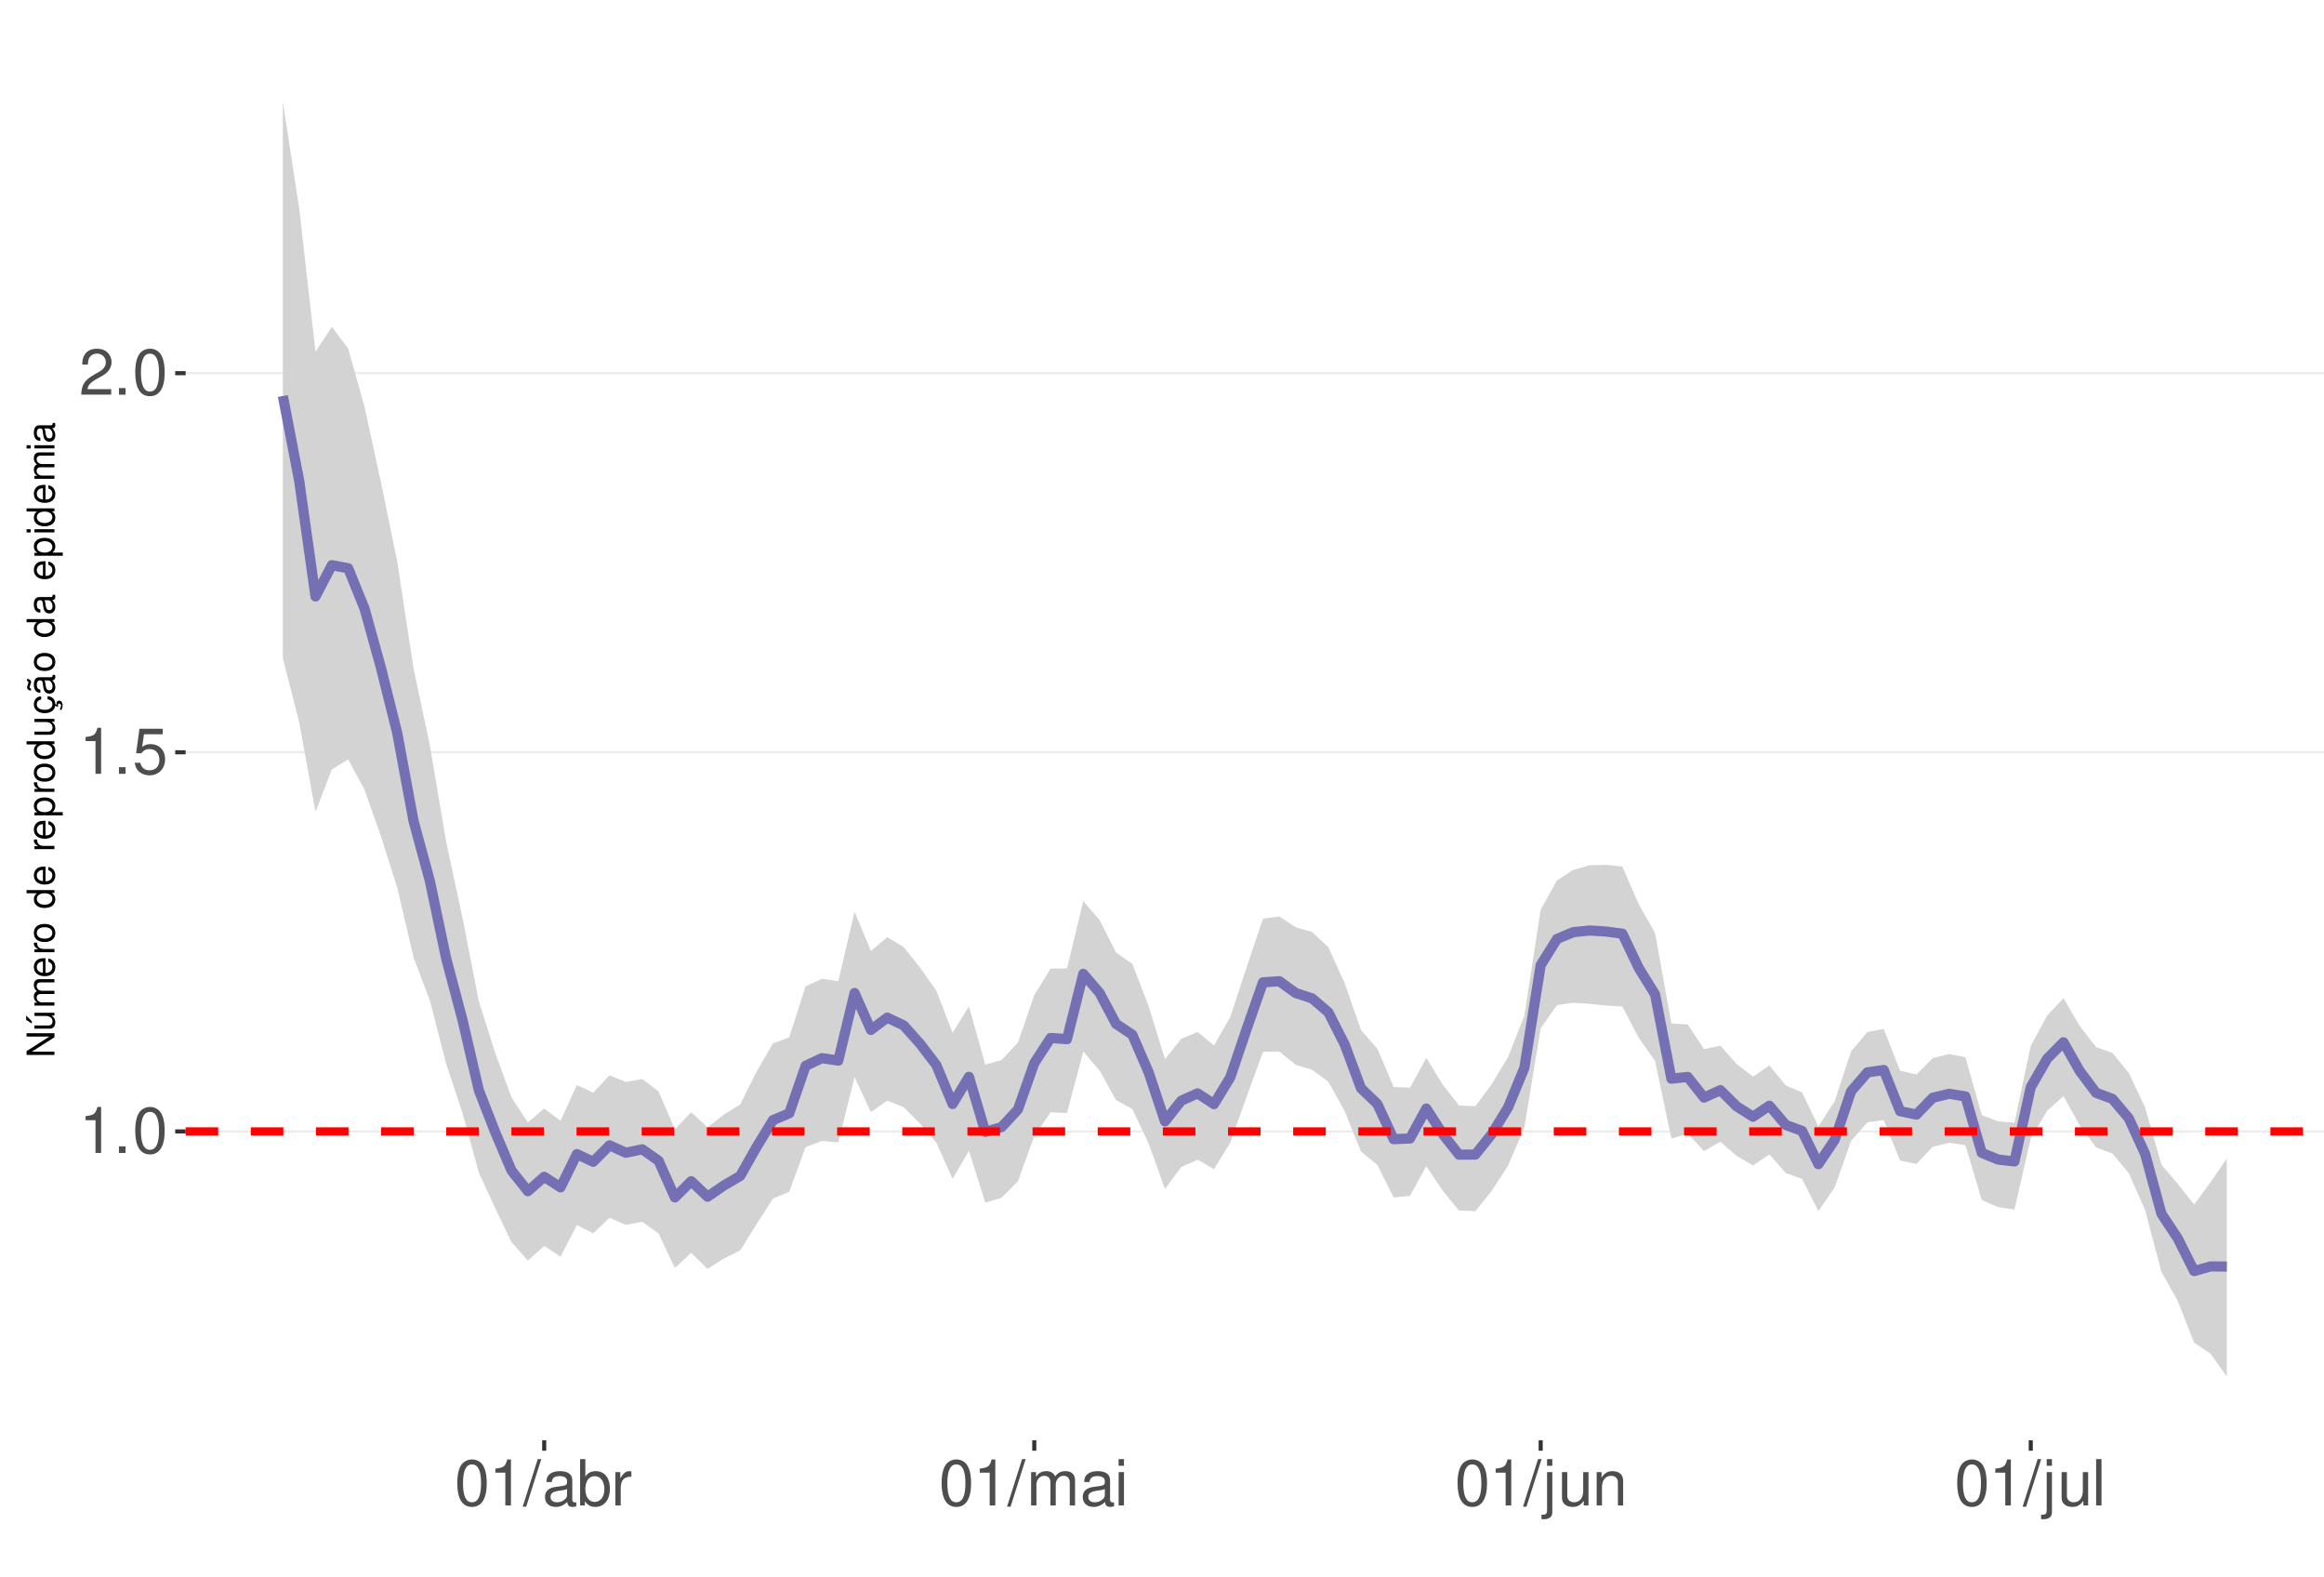
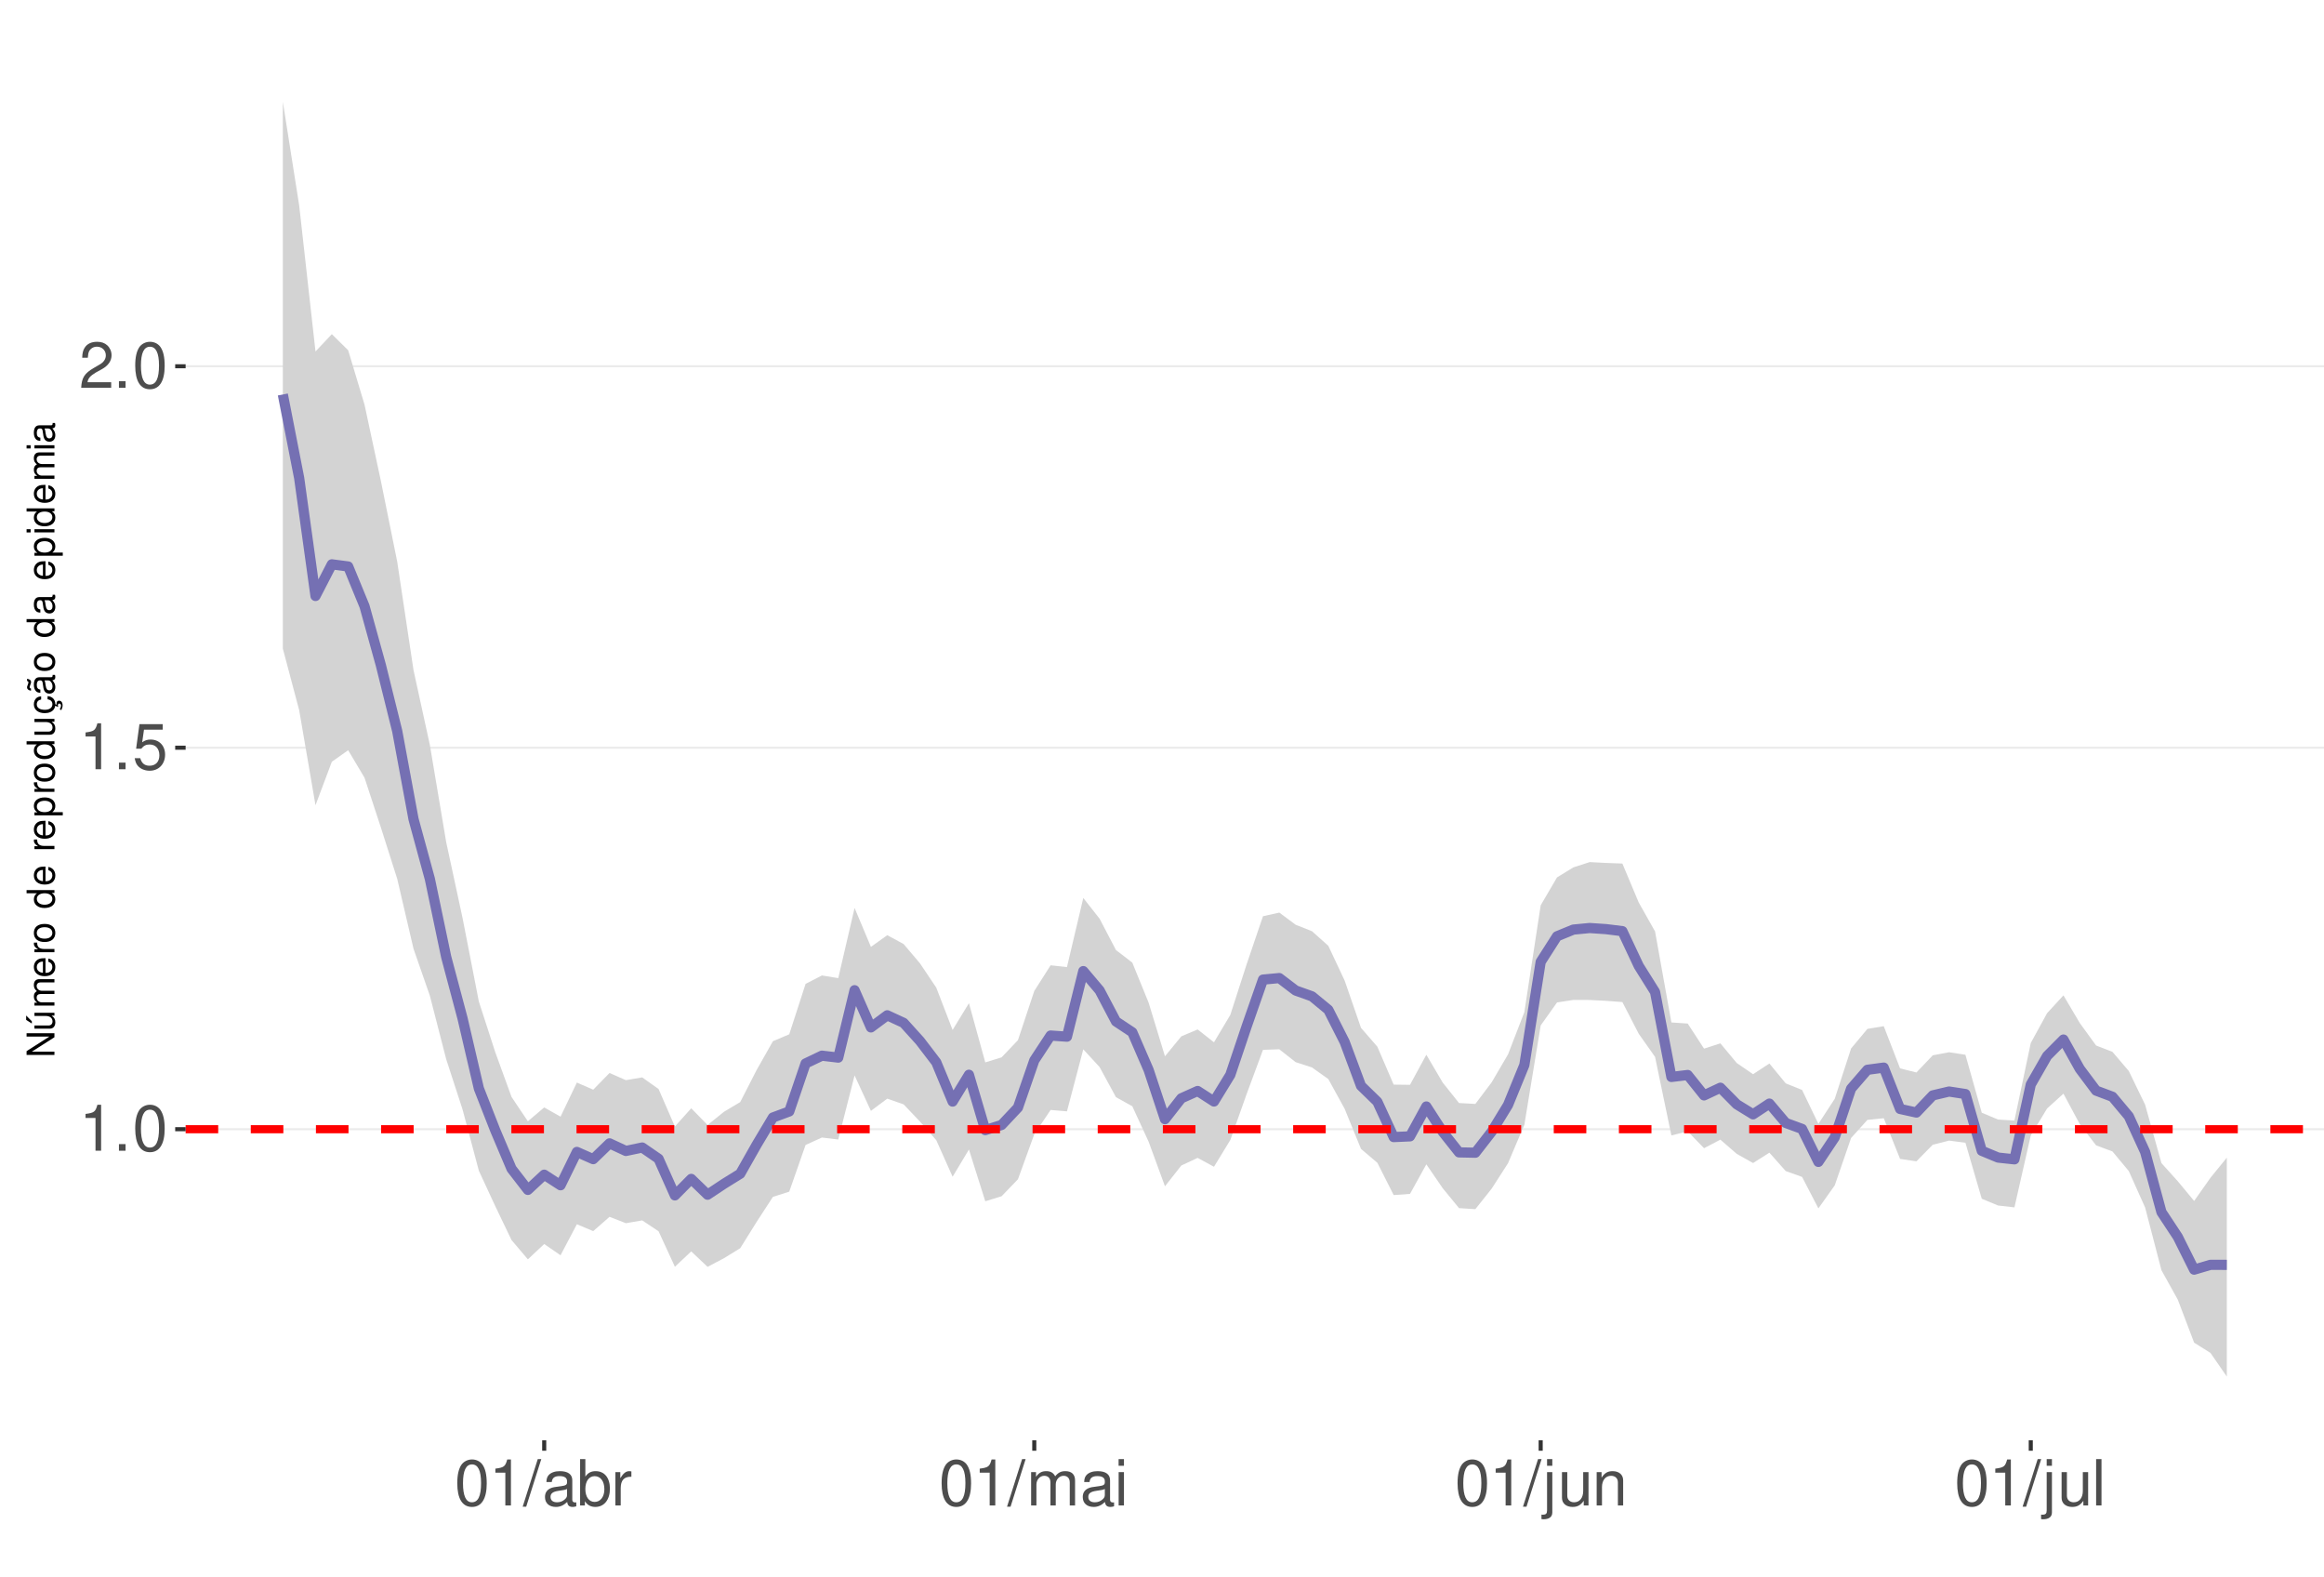
<svg xmlns="http://www.w3.org/2000/svg" xmlns:xlink="http://www.w3.org/1999/xlink" width="609pt" height="413pt" viewBox="0 0 609 413" version="1.1">
  <defs>
    <g>
      <symbol overflow="visible" id="glyph0-0">
        <path style="stroke:none;" d="" />
      </symbol>
      <symbol overflow="visible" id="glyph0-1">
        <path style="stroke:none;" d="M 4.312 -8.578 L 4.312 0 L 5.781 0 L 5.781 -12.047 L 4.812 -12.047 C 4.297 -10.188 3.969 -9.938 1.703 -9.641 L 1.703 -8.578 Z M 4.312 -8.578 " />
      </symbol>
      <symbol overflow="visible" id="glyph0-2">
        <path style="stroke:none;" d="M 3.188 -1.734 L 1.453 -1.734 L 1.453 0 L 3.188 0 Z M 3.188 -1.734 " />
      </symbol>
      <symbol overflow="visible" id="glyph0-3">
        <path style="stroke:none;" d="M 4.578 -12.047 C 3.484 -12.047 2.484 -11.547 1.859 -10.734 C 1.094 -9.656 0.719 -8.062 0.719 -5.828 C 0.719 -1.766 2.047 0.391 4.578 0.391 C 7.078 0.391 8.438 -1.766 8.438 -5.734 C 8.438 -8.062 8.078 -9.625 7.297 -10.734 C 6.672 -11.562 5.703 -12.047 4.578 -12.047 Z M 4.578 -10.75 C 6.156 -10.75 6.953 -9.125 6.953 -5.859 C 6.953 -2.438 6.172 -0.828 4.547 -0.828 C 3 -0.828 2.219 -2.5 2.219 -5.812 C 2.219 -9.125 3 -10.75 4.578 -10.75 Z M 4.578 -10.75 " />
      </symbol>
      <symbol overflow="visible" id="glyph0-4">
        <path style="stroke:none;" d="M 7.922 -11.812 L 1.828 -11.812 L 0.953 -5.375 L 2.297 -5.375 C 2.984 -6.203 3.547 -6.484 4.484 -6.484 C 6.062 -6.484 7.047 -5.391 7.047 -3.641 C 7.047 -1.953 6.062 -0.922 4.469 -0.922 C 3.188 -0.922 2.406 -1.562 2.047 -2.891 L 0.578 -2.891 C 0.781 -1.938 0.953 -1.469 1.297 -1.031 C 1.969 -0.141 3.172 0.391 4.5 0.391 C 6.875 0.391 8.547 -1.344 8.547 -3.844 C 8.547 -6.172 7 -7.781 4.734 -7.781 C 3.891 -7.781 3.234 -7.562 2.547 -7.062 L 3.016 -10.359 L 7.922 -10.359 Z M 7.922 -11.812 " />
      </symbol>
      <symbol overflow="visible" id="glyph0-5">
        <path style="stroke:none;" d="M 8.422 -1.453 L 2.219 -1.453 C 2.359 -2.453 2.891 -3.078 4.344 -3.969 L 6.016 -4.891 C 7.656 -5.812 8.516 -7.047 8.516 -8.531 C 8.516 -9.531 8.109 -10.453 7.406 -11.109 C 6.719 -11.75 5.844 -12.047 4.734 -12.047 C 3.234 -12.047 2.109 -11.516 1.469 -10.484 C 1.047 -9.844 0.859 -9.094 0.828 -7.875 L 2.297 -7.875 C 2.344 -8.688 2.453 -9.172 2.641 -9.578 C 3.031 -10.312 3.797 -10.766 4.688 -10.766 C 6.016 -10.766 7.016 -9.797 7.016 -8.5 C 7.016 -7.531 6.469 -6.703 5.406 -6.094 L 3.875 -5.203 C 1.422 -3.781 0.703 -2.641 0.562 -0.016 L 8.422 -0.016 Z M 8.422 -1.453 " />
      </symbol>
      <symbol overflow="visible" id="glyph0-6">
        <path style="stroke:none;" d="M 3.812 -12.141 L -0.141 0.328 L 0.781 0.328 L 4.734 -12.141 Z M 3.812 -12.141 " />
      </symbol>
      <symbol overflow="visible" id="glyph0-7">
        <path style="stroke:none;" d="M 8.906 -0.812 C 8.766 -0.781 8.688 -0.781 8.609 -0.781 C 8.125 -0.781 7.859 -1.031 7.859 -1.469 L 7.859 -6.594 C 7.859 -8.141 6.734 -8.984 4.578 -8.984 C 3.297 -8.984 2.281 -8.609 1.688 -7.969 C 1.281 -7.516 1.109 -7.016 1.078 -6.141 L 2.484 -6.141 C 2.594 -7.219 3.234 -7.688 4.531 -7.688 C 5.797 -7.688 6.484 -7.234 6.484 -6.391 L 6.484 -6.031 C 6.469 -5.438 6.156 -5.219 5.031 -5.062 C 3.062 -4.812 2.766 -4.75 2.234 -4.531 C 1.219 -4.094 0.703 -3.328 0.703 -2.203 C 0.703 -0.609 1.797 0.391 3.562 0.391 C 4.656 0.391 5.547 0 6.531 -0.906 C 6.625 0 7.062 0.391 7.969 0.391 C 8.266 0.391 8.438 0.344 8.906 0.234 Z M 6.484 -2.75 C 6.484 -2.281 6.344 -2 5.922 -1.609 C 5.359 -1.094 4.688 -0.828 3.859 -0.828 C 2.781 -0.828 2.156 -1.344 2.156 -2.234 C 2.156 -3.141 2.75 -3.609 4.25 -3.828 C 5.734 -4.031 6.016 -4.094 6.484 -4.312 Z M 6.484 -2.75 " />
      </symbol>
      <symbol overflow="visible" id="glyph0-8">
        <path style="stroke:none;" d="M 0.906 -12.141 L 0.906 0 L 2.156 0 L 2.156 -1.109 C 2.812 -0.094 3.703 0.391 4.906 0.391 C 7.219 0.391 8.719 -1.5 8.719 -4.391 C 8.719 -7.234 7.297 -8.984 4.984 -8.984 C 3.781 -8.984 2.938 -8.531 2.281 -7.547 L 2.281 -12.141 Z M 4.719 -7.672 C 6.266 -7.672 7.266 -6.328 7.266 -4.25 C 7.266 -2.266 6.234 -0.922 4.719 -0.922 C 3.234 -0.922 2.281 -2.25 2.281 -4.297 C 2.281 -6.344 3.234 -7.672 4.719 -7.672 Z M 4.719 -7.672 " />
      </symbol>
      <symbol overflow="visible" id="glyph0-9">
        <path style="stroke:none;" d="M 1.156 -8.734 L 1.156 0 L 2.547 0 L 2.547 -4.531 C 2.562 -6.625 3.438 -7.562 5.344 -7.516 L 5.344 -8.922 C 5.109 -8.969 4.984 -8.984 4.812 -8.984 C 3.922 -8.984 3.234 -8.438 2.438 -7.141 L 2.438 -8.734 Z M 1.156 -8.734 " />
      </symbol>
      <symbol overflow="visible" id="glyph0-10">
        <path style="stroke:none;" d="M 1.172 -8.734 L 1.172 0 L 2.562 0 L 2.562 -5.484 C 2.562 -6.75 3.484 -7.766 4.609 -7.766 C 5.641 -7.766 6.234 -7.125 6.234 -6.016 L 6.234 0 L 7.625 0 L 7.625 -5.484 C 7.625 -6.75 8.547 -7.766 9.672 -7.766 C 10.688 -7.766 11.297 -7.109 11.297 -6.016 L 11.297 0 L 12.688 0 L 12.688 -6.547 C 12.688 -8.109 11.797 -8.984 10.156 -8.984 C 9 -8.984 8.297 -8.625 7.484 -7.641 C 6.969 -8.578 6.266 -8.984 5.125 -8.984 C 3.969 -8.984 3.188 -8.547 2.453 -7.5 L 2.453 -8.734 Z M 1.172 -8.734 " />
      </symbol>
      <symbol overflow="visible" id="glyph0-11">
        <path style="stroke:none;" d="M 2.5 -8.734 L 1.109 -8.734 L 1.109 0 L 2.5 0 Z M 2.5 -12.141 L 1.094 -12.141 L 1.094 -10.391 L 2.5 -10.391 Z M 2.5 -12.141 " />
      </symbol>
      <symbol overflow="visible" id="glyph0-12">
        <path style="stroke:none;" d="M 1.172 -8.734 L 1.172 1.266 C 1.172 2.125 0.906 2.422 0.031 2.422 C -0.062 2.422 -0.109 2.422 -0.297 2.406 L -0.297 3.578 C -0.141 3.609 -0.047 3.625 0.172 3.625 C 1.734 3.625 2.547 3.016 2.547 1.812 L 2.547 -8.734 Z M 2.547 -12.141 L 1.172 -12.141 L 1.172 -10.391 L 2.547 -10.391 Z M 2.547 -12.141 " />
      </symbol>
      <symbol overflow="visible" id="glyph0-13">
        <path style="stroke:none;" d="M 8.031 0 L 8.031 -8.734 L 6.641 -8.734 L 6.641 -3.781 C 6.641 -2 5.719 -0.828 4.266 -0.828 C 3.172 -0.828 2.469 -1.5 2.469 -2.547 L 2.469 -8.734 L 1.078 -8.734 L 1.078 -2 C 1.078 -0.547 2.172 0.391 3.859 0.391 C 5.141 0.391 5.969 -0.062 6.781 -1.219 L 6.781 0 Z M 8.031 0 " />
      </symbol>
      <symbol overflow="visible" id="glyph0-14">
        <path style="stroke:none;" d="M 1.172 -8.734 L 1.172 0 L 2.562 0 L 2.562 -4.812 C 2.562 -6.594 3.5 -7.766 4.938 -7.766 C 6.031 -7.766 6.734 -7.094 6.734 -6.047 L 6.734 0 L 8.109 0 L 8.109 -6.594 C 8.109 -8.047 7.031 -8.984 5.344 -8.984 C 4.047 -8.984 3.219 -8.484 2.453 -7.266 L 2.453 -8.734 Z M 1.172 -8.734 " />
      </symbol>
      <symbol overflow="visible" id="glyph0-15">
        <path style="stroke:none;" d="M 2.531 -12.141 L 1.125 -12.141 L 1.125 0 L 2.531 0 Z M 2.531 -12.141 " />
      </symbol>
      <symbol overflow="visible" id="glyph1-0">
        <path style="stroke:none;" d="" />
      </symbol>
      <symbol overflow="visible" id="glyph1-1">
        <path style="stroke:none;" d="M -7.297 -6.453 L -7.297 -5.578 L -1.328 -5.578 L -7.297 -1.766 L -7.297 -0.766 L 0 -0.766 L 0 -1.641 L -5.906 -1.641 L 0 -5.406 L 0 -6.453 Z M -7.297 -6.453 " />
      </symbol>
      <symbol overflow="visible" id="glyph1-2">
        <path style="stroke:none;" d="M 0 -4.812 L -5.234 -4.812 L -5.234 -3.984 L -2.266 -3.984 C -1.203 -3.984 -0.5 -3.438 -0.5 -2.562 C -0.5 -1.906 -0.906 -1.484 -1.531 -1.484 L -5.234 -1.484 L -5.234 -0.656 L -1.203 -0.656 C -0.328 -0.656 0.234 -1.297 0.234 -2.312 C 0.234 -3.094 -0.047 -3.578 -0.734 -4.062 L 0 -4.062 Z M -7.406 -2.953 L -5.922 -2 L -5.922 -2.594 L -7.406 -4.094 Z M -7.406 -2.953 " />
      </symbol>
      <symbol overflow="visible" id="glyph1-3">
        <path style="stroke:none;" d="M -5.234 -0.703 L 0 -0.703 L 0 -1.547 L -3.297 -1.547 C -4.047 -1.547 -4.656 -2.094 -4.656 -2.766 C -4.656 -3.391 -4.281 -3.734 -3.609 -3.734 L 0 -3.734 L 0 -4.578 L -3.297 -4.578 C -4.047 -4.578 -4.656 -5.125 -4.656 -5.812 C -4.656 -6.422 -4.266 -6.781 -3.609 -6.781 L 0 -6.781 L 0 -7.625 L -3.938 -7.625 C -4.875 -7.625 -5.391 -7.078 -5.391 -6.094 C -5.391 -5.406 -5.188 -4.984 -4.594 -4.484 C -5.156 -4.188 -5.391 -3.766 -5.391 -3.078 C -5.391 -2.375 -5.125 -1.906 -4.5 -1.469 L -5.234 -1.469 Z M -5.234 -0.703 " />
      </symbol>
      <symbol overflow="visible" id="glyph1-4">
        <path style="stroke:none;" d="M -2.344 -5.125 C -3.141 -5.125 -3.625 -5.062 -4.016 -4.922 C -4.875 -4.578 -5.391 -3.781 -5.391 -2.797 C -5.391 -1.344 -4.281 -0.406 -2.547 -0.406 C -0.812 -0.406 0.234 -1.297 0.234 -2.781 C 0.234 -3.984 -0.453 -4.812 -1.594 -5.016 L -1.594 -4.188 C -0.906 -3.953 -0.547 -3.484 -0.547 -2.812 C -0.547 -2.281 -0.781 -1.828 -1.219 -1.547 C -1.516 -1.344 -1.812 -1.281 -2.344 -1.266 Z M -3.016 -1.297 C -3.984 -1.359 -4.625 -1.953 -4.625 -2.797 C -4.625 -3.641 -3.953 -4.234 -3.016 -4.234 Z M -3.016 -1.297 " />
      </symbol>
      <symbol overflow="visible" id="glyph1-5">
        <path style="stroke:none;" d="M -5.234 -0.688 L 0 -0.688 L 0 -1.531 L -2.719 -1.531 C -3.984 -1.547 -4.547 -2.062 -4.516 -3.203 L -5.359 -3.203 C -5.375 -3.062 -5.391 -2.984 -5.391 -2.891 C -5.391 -2.344 -5.062 -1.938 -4.297 -1.453 L -5.234 -1.453 Z M -5.234 -0.688 " />
      </symbol>
      <symbol overflow="visible" id="glyph1-6">
        <path style="stroke:none;" d="M -5.391 -2.719 C -5.391 -1.234 -4.344 -0.359 -2.578 -0.359 C -0.812 -0.359 0.234 -1.234 0.234 -2.734 C 0.234 -4.203 -0.812 -5.094 -2.547 -5.094 C -4.359 -5.094 -5.391 -4.234 -5.391 -2.719 Z M -4.625 -2.734 C -4.625 -3.672 -3.844 -4.234 -2.547 -4.234 C -1.312 -4.234 -0.547 -3.656 -0.547 -2.734 C -0.547 -1.797 -1.312 -1.234 -2.578 -1.234 C -3.844 -1.234 -4.625 -1.797 -4.625 -2.734 Z M -4.625 -2.734 " />
      </symbol>
      <symbol overflow="visible" id="glyph1-7">
        <path style="stroke:none;" d="" />
      </symbol>
      <symbol overflow="visible" id="glyph1-8">
        <path style="stroke:none;" d="M -7.297 -4.953 L -7.297 -4.125 L -4.578 -4.125 C -5.109 -3.766 -5.391 -3.203 -5.391 -2.516 C -5.391 -1.156 -4.297 -0.266 -2.625 -0.266 C -0.859 -0.266 0.234 -1.125 0.234 -2.547 C 0.234 -3.266 -0.047 -3.766 -0.688 -4.203 L 0 -4.203 L 0 -4.953 Z M -4.609 -2.656 C -4.609 -3.547 -3.812 -4.125 -2.562 -4.125 C -1.344 -4.125 -0.547 -3.547 -0.547 -2.656 C -0.547 -1.734 -1.359 -1.125 -2.578 -1.125 C -3.797 -1.125 -4.609 -1.734 -4.609 -2.656 Z M -4.609 -2.656 " />
      </symbol>
      <symbol overflow="visible" id="glyph1-9">
        <path style="stroke:none;" d="M 2.188 -0.547 L 2.188 -1.375 L -0.547 -1.375 C -0.016 -1.812 0.234 -2.312 0.234 -2.984 C 0.234 -4.344 -0.859 -5.234 -2.531 -5.234 C -4.297 -5.234 -5.391 -4.375 -5.391 -2.984 C -5.391 -2.266 -5.062 -1.703 -4.453 -1.312 L -5.234 -1.312 L -5.234 -0.547 Z M -4.609 -2.844 C -4.609 -3.766 -3.797 -4.359 -2.547 -4.359 C -1.359 -4.359 -0.547 -3.75 -0.547 -2.844 C -0.547 -1.953 -1.344 -1.375 -2.578 -1.375 C -3.812 -1.375 -4.609 -1.953 -4.609 -2.844 Z M -4.609 -2.844 " />
      </symbol>
      <symbol overflow="visible" id="glyph1-10">
        <path style="stroke:none;" d="M 0 -4.812 L -5.234 -4.812 L -5.234 -3.984 L -2.266 -3.984 C -1.203 -3.984 -0.5 -3.438 -0.5 -2.562 C -0.5 -1.906 -0.906 -1.484 -1.531 -1.484 L -5.234 -1.484 L -5.234 -0.656 L -1.203 -0.656 C -0.328 -0.656 0.234 -1.297 0.234 -2.312 C 0.234 -3.094 -0.047 -3.578 -0.734 -4.062 L 0 -4.062 Z M 0 -4.812 " />
      </symbol>
      <symbol overflow="visible" id="glyph1-11">
        <path style="stroke:none;" d="M 0.234 -2.641 C 0.234 -3.875 -0.547 -4.703 -1.797 -4.766 L -1.797 -3.938 C -0.953 -3.797 -0.531 -3.359 -0.531 -2.656 C -0.531 -1.734 -1.281 -1.188 -2.516 -1.188 C -3.844 -1.188 -4.625 -1.719 -4.625 -2.625 C -4.625 -3.328 -4.203 -3.766 -3.484 -3.875 L -3.484 -4.703 C -3.984 -4.672 -4.312 -4.562 -4.609 -4.359 C -5.094 -4 -5.391 -3.375 -5.391 -2.641 C -5.391 -1.219 -4.266 -0.312 -2.531 -0.312 C -1.469 -0.312 -0.625 -0.672 -0.156 -1.312 C 0.047 -1.594 0.125 -1.812 0.203 -2.25 L 0.922 -1.938 L 0.984 -2.062 C 0.938 -2.188 0.906 -2.25 0.906 -2.375 C 0.906 -2.656 1.047 -2.828 1.281 -2.828 C 1.547 -2.828 1.734 -2.594 1.734 -2.297 C 1.734 -2.031 1.672 -1.844 1.438 -1.406 L 1.406 -1.312 L 1.812 -1.094 C 2.078 -1.75 2.141 -1.953 2.141 -2.344 C 2.141 -3.109 1.781 -3.578 1.203 -3.578 C 0.781 -3.578 0.547 -3.297 0.547 -2.797 C 0.547 -2.703 0.547 -2.641 0.562 -2.516 Z M 0.234 -2.641 " />
      </symbol>
      <symbol overflow="visible" id="glyph1-12">
        <path style="stroke:none;" d="M -0.484 -5.344 C -0.469 -5.266 -0.469 -5.219 -0.469 -5.172 C -0.469 -4.875 -0.625 -4.719 -0.875 -4.719 L -3.953 -4.719 C -4.891 -4.719 -5.391 -4.047 -5.391 -2.75 C -5.391 -1.984 -5.172 -1.375 -4.781 -1.016 C -4.516 -0.766 -4.203 -0.672 -3.688 -0.656 L -3.688 -1.484 C -4.328 -1.562 -4.625 -1.938 -4.625 -2.719 C -4.625 -3.484 -4.344 -3.891 -3.844 -3.891 L -3.625 -3.891 C -3.266 -3.875 -3.125 -3.703 -3.047 -3.016 C -2.891 -1.844 -2.844 -1.656 -2.719 -1.344 C -2.453 -0.734 -2 -0.422 -1.312 -0.422 C -0.375 -0.422 0.234 -1.078 0.234 -2.141 C 0.234 -2.797 0 -3.328 -0.547 -3.922 C 0 -3.984 0.234 -4.234 0.234 -4.781 C 0.234 -4.953 0.203 -5.062 0.141 -5.344 Z M -1.656 -3.891 C -1.375 -3.891 -1.203 -3.812 -0.969 -3.562 C -0.656 -3.219 -0.5 -2.812 -0.5 -2.312 C -0.5 -1.672 -0.812 -1.297 -1.344 -1.297 C -1.891 -1.297 -2.172 -1.656 -2.297 -2.547 C -2.422 -3.438 -2.453 -3.609 -2.594 -3.891 Z M -7.172 -3.75 C -6.922 -3.672 -6.812 -3.547 -6.812 -3.375 C -6.812 -3.25 -6.875 -2.984 -6.984 -2.734 C -7.156 -2.312 -7.172 -2.25 -7.172 -2.047 C -7.172 -1.594 -6.797 -1.297 -6.141 -1.188 L -6.141 -1.766 C -6.375 -1.812 -6.5 -1.938 -6.5 -2.094 C -6.5 -2.203 -6.469 -2.344 -6.375 -2.578 C -6.156 -3.156 -6.125 -3.234 -6.125 -3.438 C -6.125 -3.922 -6.484 -4.219 -7.172 -4.312 Z M -7.172 -3.75 " />
      </symbol>
      <symbol overflow="visible" id="glyph1-13">
        <path style="stroke:none;" d="M -0.484 -5.344 C -0.469 -5.266 -0.469 -5.219 -0.469 -5.172 C -0.469 -4.875 -0.625 -4.719 -0.875 -4.719 L -3.953 -4.719 C -4.891 -4.719 -5.391 -4.047 -5.391 -2.75 C -5.391 -1.984 -5.172 -1.375 -4.781 -1.016 C -4.516 -0.766 -4.203 -0.672 -3.688 -0.656 L -3.688 -1.484 C -4.328 -1.562 -4.625 -1.938 -4.625 -2.719 C -4.625 -3.484 -4.344 -3.891 -3.844 -3.891 L -3.625 -3.891 C -3.266 -3.875 -3.125 -3.703 -3.047 -3.016 C -2.891 -1.844 -2.844 -1.656 -2.719 -1.344 C -2.453 -0.734 -2 -0.422 -1.312 -0.422 C -0.375 -0.422 0.234 -1.078 0.234 -2.141 C 0.234 -2.797 0 -3.328 -0.547 -3.922 C 0 -3.984 0.234 -4.234 0.234 -4.781 C 0.234 -4.953 0.203 -5.062 0.141 -5.344 Z M -1.656 -3.891 C -1.375 -3.891 -1.203 -3.812 -0.969 -3.562 C -0.656 -3.219 -0.5 -2.812 -0.5 -2.312 C -0.5 -1.672 -0.812 -1.297 -1.344 -1.297 C -1.891 -1.297 -2.172 -1.656 -2.297 -2.547 C -2.422 -3.438 -2.453 -3.609 -2.594 -3.891 Z M -1.656 -3.891 " />
      </symbol>
      <symbol overflow="visible" id="glyph1-14">
        <path style="stroke:none;" d="M -5.234 -1.5 L -5.234 -0.672 L 0 -0.672 L 0 -1.5 Z M -7.297 -1.5 L -7.297 -0.656 L -6.234 -0.656 L -6.234 -1.5 Z M -7.297 -1.5 " />
      </symbol>
    </g>
    <clipPath id="clip1">
      <path d="M 48.645 9.961 L 609 9.961 L 609 377.328 L 48.645 377.328 Z M 48.645 9.961 " />
    </clipPath>
    <clipPath id="clip2">
-       <path d="M 48.645 296 L 609 296 L 609 297 L 48.645 297 Z M 48.645 296 " />
+       <path d="M 48.645 295 L 609 295 L 609 297 L 48.645 297 Z M 48.645 295 " />
    </clipPath>
    <clipPath id="clip3">
-       <path d="M 48.645 196 L 609 196 L 609 198 L 48.645 198 Z M 48.645 196 " />
+       <path d="M 48.645 195 L 609 195 L 609 197 L 48.645 197 Z M 48.645 195 " />
    </clipPath>
    <clipPath id="clip4">
-       <path d="M 48.645 97 L 609 97 L 609 99 L 48.645 99 Z M 48.645 97 " />
+       <path d="M 48.645 95 L 609 95 L 609 97 L 48.645 97 Z M 48.645 95 " />
    </clipPath>
    <clipPath id="clip5">
-       <path d="M 48.645 295 L 609 295 L 609 298 L 48.645 298 Z M 48.645 295 " />
+       <path d="M 48.645 294 L 609 294 L 609 297 L 48.645 297 Z M 48.645 294 " />
    </clipPath>
  </defs>
  <g id="surface172">
    <rect x="0" y="0" width="609" height="413" style="fill:rgb(100%,100%,100%);fill-opacity:1;stroke:none;" />
    <rect x="0" y="0" width="609" height="413" style="fill:rgb(100%,100%,100%);fill-opacity:1;stroke:none;" />
    <path style="fill:none;stroke-width:1.067;stroke-linecap:round;stroke-linejoin:round;stroke:rgb(100%,100%,100%);stroke-opacity:1;stroke-miterlimit:10;" d="M 0 413 L 609 413 L 609 0 L 0 0 Z M 0 413 " />
    <g clip-path="url(#clip1)" clip-rule="nonzero">
      <path style=" stroke:none;fill-rule:nonzero;fill:rgb(100%,100%,100%);fill-opacity:1;" d="M 48.645 377.328 L 609 377.328 L 609 9.961 L 48.645 9.961 Z M 48.645 377.328 " />
    </g>
    <g clip-path="url(#clip2)" clip-rule="nonzero">
-       <path style="fill:none;stroke-width:0.533;stroke-linecap:butt;stroke-linejoin:round;stroke:rgb(92.157%,92.157%,92.157%);stroke-opacity:1;stroke-miterlimit:10;" d="M 48.645 296.414 L 609 296.414 " />
+       <path style="fill:none;stroke-width:0.533;stroke-linecap:butt;stroke-linejoin:round;stroke:rgb(92.157%,92.157%,92.157%);stroke-opacity:1;stroke-miterlimit:10;" d="M 48.645 295.832 L 609 295.832 " />
    </g>
    <g clip-path="url(#clip3)" clip-rule="nonzero">
-       <path style="fill:none;stroke-width:0.533;stroke-linecap:butt;stroke-linejoin:round;stroke:rgb(92.157%,92.157%,92.157%);stroke-opacity:1;stroke-miterlimit:10;" d="M 48.645 197.09 L 609 197.09 " />
+       <path style="fill:none;stroke-width:0.533;stroke-linecap:butt;stroke-linejoin:round;stroke:rgb(92.157%,92.157%,92.157%);stroke-opacity:1;stroke-miterlimit:10;" d="M 48.645 195.891 L 609 195.891 " />
    </g>
    <g clip-path="url(#clip4)" clip-rule="nonzero">
-       <path style="fill:none;stroke-width:0.533;stroke-linecap:butt;stroke-linejoin:round;stroke:rgb(92.157%,92.157%,92.157%);stroke-opacity:1;stroke-miterlimit:10;" d="M 48.645 97.766 L 609 97.766 " />
-     </g>
-     <path style=" stroke:none;fill-rule:nonzero;fill:rgb(82.745%,82.745%,82.745%);fill-opacity:1;" d="M 74.117 26.66 L 78.398 54.531 L 82.676 92.133 L 86.957 85.617 L 91.238 91.324 L 95.52 106.57 L 99.801 126.203 L 104.082 147.062 L 108.363 175.09 L 112.645 195.246 L 116.922 220.574 L 121.203 240.5 L 125.484 262.359 L 129.766 275.848 L 134.047 287.52 L 138.328 294.059 L 142.609 290.414 L 146.891 293.629 L 151.168 284.262 L 155.449 286.254 L 159.73 281.711 L 164.012 283.453 L 168.293 282.684 L 172.574 285.934 L 176.855 295.809 L 181.137 291.387 L 185.418 295.34 L 189.695 291.98 L 193.977 289.34 L 198.258 280.77 L 202.539 273.379 L 206.82 271.75 L 211.102 258.402 L 215.383 256.43 L 219.664 257.07 L 223.941 238.867 L 228.223 249.137 L 232.504 245.516 L 236.785 248.121 L 241.066 253.453 L 245.348 259.52 L 249.629 270.578 L 253.91 263.645 L 258.191 278.91 L 262.469 277.727 L 266.75 273.129 L 271.031 260.699 L 275.312 253.77 L 279.594 253.719 L 283.875 236.059 L 288.156 241.039 L 292.438 249.539 L 296.715 252.48 L 300.996 263.566 L 305.277 277.484 L 309.559 272.137 L 313.84 270.355 L 318.121 273.898 L 322.402 266.422 L 326.684 253.355 L 330.965 240.684 L 335.242 240.094 L 339.523 242.922 L 343.805 244.156 L 348.086 248.141 L 352.367 257.57 L 356.648 269.875 L 360.93 274.719 L 365.211 284.758 L 369.488 284.977 L 373.77 277.137 L 378.051 284.141 L 382.332 289.629 L 386.613 289.809 L 390.895 284.039 L 395.176 276.941 L 399.457 266.105 L 403.734 238.293 L 408.016 230.625 L 412.297 227.887 L 416.578 226.691 L 420.859 226.578 L 425.141 227.027 L 429.422 236.875 L 433.703 244.418 L 437.984 268.141 L 442.262 268.375 L 446.543 274.867 L 450.824 273.957 L 455.105 278.773 L 459.387 282.055 L 463.668 279.125 L 467.949 284.363 L 472.23 286.188 L 476.508 295.113 L 480.789 288.477 L 485.07 275.445 L 489.352 270.371 L 493.633 269.57 L 497.914 280.5 L 502.195 281.496 L 506.477 277.207 L 510.758 276.148 L 515.035 276.984 L 519.316 292.137 L 523.598 293.789 L 527.879 294.121 L 532.16 273.984 L 536.441 266.074 L 540.723 261.504 L 545.004 268.832 L 549.281 274.316 L 553.562 275.852 L 557.844 281.074 L 562.125 290.145 L 566.406 305.145 L 570.688 310.145 L 574.969 315.57 L 579.25 309.746 L 583.531 303.516 L 583.531 360.629 L 579.25 354.629 L 574.969 351.746 L 570.688 340.875 L 566.406 333.219 L 562.125 317.035 L 557.844 307.328 L 553.562 302.215 L 549.281 300.59 L 545.004 294.887 L 540.723 287.172 L 536.441 291.02 L 532.16 298.227 L 527.879 316.887 L 523.598 316.234 L 519.316 314.395 L 515.035 300.023 L 510.758 299.383 L 506.477 300.434 L 502.195 304.934 L 497.914 304.043 L 493.633 293.457 L 489.352 294.02 L 485.07 298.91 L 480.789 311.031 L 476.508 317.266 L 472.23 308.848 L 467.949 307.305 L 463.668 302.441 L 459.387 305.34 L 455.105 302.832 L 450.824 299.094 L 446.543 301.566 L 442.262 297.004 L 437.984 298.316 L 433.703 277.93 L 429.422 271.879 L 425.141 263.676 L 420.859 263.438 L 416.578 262.992 L 412.297 262.695 L 408.016 263.312 L 403.734 269.375 L 399.457 295.383 L 395.176 305.379 L 390.895 311.98 L 386.613 317.305 L 382.332 317.125 L 378.051 311.941 L 373.77 305.516 L 369.488 313.262 L 365.211 313.723 L 360.93 305.191 L 356.648 301.676 L 352.367 291.09 L 348.086 283.379 L 343.805 280.262 L 339.523 278.949 L 335.242 275.488 L 330.965 275.566 L 326.684 287.301 L 322.402 299.332 L 318.121 306.293 L 313.84 303.824 L 309.559 305.73 L 305.277 311.469 L 300.996 299.539 L 296.715 290.539 L 292.438 288.184 L 288.156 280.465 L 283.875 275.488 L 279.594 291.59 L 275.312 291.41 L 271.031 297.621 L 266.75 309.457 L 262.469 313.785 L 258.191 315.082 L 253.91 301.488 L 249.629 308.828 L 245.348 299.328 L 241.066 294.328 L 236.785 290.062 L 232.504 288.348 L 228.223 291.359 L 223.941 282.184 L 219.664 299.309 L 215.383 298.895 L 211.102 300.523 L 206.82 312.199 L 202.539 314.016 L 198.258 320.715 L 193.977 327.59 L 189.695 329.691 L 185.418 332.445 L 181.137 328.223 L 176.855 332.164 L 172.574 323.145 L 168.293 320.074 L 164.012 320.91 L 159.73 319.047 L 155.449 323.113 L 151.168 320.93 L 146.891 329.211 L 142.609 326.434 L 138.328 330.25 L 134.047 325.43 L 129.766 316.508 L 125.484 307.234 L 121.203 291.613 L 116.922 278.723 L 112.645 262.125 L 108.363 250.793 L 104.082 232.457 L 99.801 219.043 L 95.52 206.895 L 91.238 198.953 L 86.957 201.574 L 82.676 212.695 L 78.398 189.199 L 74.117 172.457 Z M 74.117 26.66 " />
-     <path style="fill:none;stroke-width:2.667;stroke-linecap:butt;stroke-linejoin:round;stroke:rgb(45.882%,43.922%,70.196%);stroke-opacity:1;stroke-miterlimit:10;" d="M 74.117 103.742 L 78.398 125.926 L 82.676 156.266 L 86.957 148.074 L 91.238 148.871 L 95.52 159.426 L 99.801 174.848 L 104.082 191.992 L 108.363 215.066 L 112.645 230.801 L 116.922 251.113 L 121.203 267.242 L 125.484 285.652 L 129.766 296.613 L 134.047 306.672 L 138.328 312.066 L 142.609 308.301 L 146.891 311.062 L 151.168 302.359 L 155.449 304.359 L 159.73 300.059 L 164.012 301.996 L 168.293 301.102 L 172.574 304.098 L 176.855 313.703 L 181.137 309.453 L 185.418 313.52 L 189.695 310.578 L 193.977 308.078 L 198.258 300.488 L 202.539 293.477 L 206.82 291.66 L 211.102 279.246 L 215.383 277.203 L 219.664 277.863 L 223.941 260.152 L 228.223 269.816 L 232.504 266.598 L 236.785 268.621 L 241.066 273.402 L 245.348 279 L 249.629 289.227 L 253.91 282.109 L 258.191 296.539 L 262.469 295.277 L 266.75 290.66 L 271.031 278.523 L 275.312 271.93 L 279.594 272.242 L 283.875 255.137 L 288.156 260.133 L 292.438 268.215 L 296.715 271.066 L 300.996 280.926 L 305.277 293.777 L 309.559 288.344 L 313.84 286.449 L 318.121 289.262 L 322.402 282.223 L 326.684 269.566 L 330.965 257.355 L 335.242 257.062 L 339.523 260.148 L 343.805 261.551 L 348.086 265.199 L 352.367 273.609 L 356.648 285.102 L 360.93 289.211 L 365.211 298.453 L 369.488 298.258 L 373.77 290.414 L 378.051 297.086 L 382.332 302.504 L 386.613 302.48 L 390.895 297.129 L 395.176 290.145 L 399.457 279.75 L 403.734 252.855 L 408.016 245.98 L 412.297 244.207 L 416.578 243.777 L 420.859 244.039 L 425.141 244.613 L 429.422 253.582 L 433.703 260.504 L 437.984 282.602 L 442.262 282.133 L 446.543 287.543 L 450.824 285.605 L 455.105 289.859 L 459.387 292.559 L 463.668 289.668 L 467.949 294.711 L 472.23 296.281 L 476.508 304.984 L 480.789 298.602 L 485.07 285.918 L 489.352 280.949 L 493.633 280.324 L 497.914 291.102 L 502.195 292.004 L 506.477 287.586 L 510.758 286.562 L 515.035 287.234 L 519.316 302.031 L 523.598 303.781 L 527.879 304.273 L 532.16 284.816 L 536.441 277.371 L 540.723 273.059 L 545.004 280.605 L 549.281 286.301 L 553.562 287.891 L 557.844 292.965 L 562.125 302.305 L 566.406 317.988 L 570.688 324.461 L 574.969 332.996 L 579.25 331.781 L 583.531 331.812 " />
+       <path style="fill:none;stroke-width:0.533;stroke-linecap:butt;stroke-linejoin:round;stroke:rgb(92.157%,92.157%,92.157%);stroke-opacity:1;stroke-miterlimit:10;" d="M 48.645 95.953 L 609 95.953 " />
+     </g>
+     <path style=" stroke:none;fill-rule:nonzero;fill:rgb(82.745%,82.745%,82.745%);fill-opacity:1;" d="M 74.117 26.66 L 78.398 53.801 L 82.676 92.082 L 86.957 87.543 L 91.238 91.762 L 95.52 106.004 L 99.801 125.965 L 104.082 147.109 L 108.363 175.574 L 112.645 195.172 L 116.922 220.617 L 121.203 240.461 L 125.484 262.391 L 129.766 275.605 L 134.047 287.379 L 138.328 293.754 L 142.609 290.129 L 146.891 292.547 L 151.168 283.609 L 155.449 285.477 L 159.73 281.105 L 164.012 282.984 L 168.293 282.258 L 172.574 285.301 L 176.855 295.121 L 181.137 290.348 L 185.418 294.734 L 189.695 291.281 L 193.977 288.723 L 198.258 280.352 L 202.539 272.785 L 206.82 270.969 L 211.102 257.758 L 215.383 255.555 L 219.664 256.254 L 223.941 237.867 L 228.223 248.066 L 232.504 245.004 L 236.785 247.316 L 241.066 252.363 L 245.348 258.742 L 249.629 269.832 L 253.91 262.812 L 258.191 278.332 L 262.469 277.004 L 266.75 272.508 L 271.031 259.621 L 275.312 252.887 L 279.594 253.359 L 283.875 235.254 L 288.156 240.699 L 292.438 248.895 L 296.715 252.184 L 300.996 262.688 L 305.277 276.73 L 309.559 271.508 L 313.84 269.695 L 318.121 273.066 L 322.402 265.887 L 326.684 252.605 L 330.965 240.035 L 335.242 239.082 L 339.523 242.266 L 343.805 243.961 L 348.086 247.789 L 352.367 256.906 L 356.648 269.281 L 360.93 274.211 L 365.211 284.152 L 369.488 284.203 L 373.77 276.324 L 378.051 283.605 L 382.332 288.973 L 386.613 289.211 L 390.895 283.539 L 395.176 276.23 L 399.457 265.16 L 403.734 237.176 L 408.016 229.863 L 412.297 227.238 L 416.578 225.852 L 420.859 226.074 L 425.141 226.234 L 429.422 236.434 L 433.703 244.016 L 437.984 267.863 L 442.262 268.156 L 446.543 274.723 L 450.824 273.344 L 455.105 278.488 L 459.387 281.422 L 463.668 278.621 L 467.949 283.82 L 472.23 285.547 L 476.508 294.43 L 480.789 287.867 L 485.07 274.691 L 489.352 269.551 L 493.633 268.84 L 497.914 279.898 L 502.195 280.969 L 506.477 276.477 L 510.758 275.664 L 515.035 276.332 L 519.316 291.512 L 523.598 293.305 L 527.879 293.562 L 532.16 273.246 L 536.441 265.426 L 540.723 260.77 L 545.004 268.016 L 549.281 273.906 L 553.562 275.562 L 557.844 280.582 L 562.125 289.418 L 566.406 304.719 L 570.688 309.469 L 574.969 314.629 L 579.25 308.555 L 583.531 303.297 L 583.531 360.629 L 579.25 354.441 L 574.969 351.754 L 570.688 340.484 L 566.406 332.777 L 562.125 316.348 L 557.844 306.797 L 553.562 301.652 L 549.281 300.062 L 545.004 294.5 L 540.723 286.52 L 536.441 290.398 L 532.16 297.461 L 527.879 316.312 L 523.598 315.82 L 519.316 314.051 L 515.035 299.379 L 510.758 298.82 L 506.477 299.895 L 502.195 304.242 L 497.914 303.613 L 493.633 292.953 L 489.352 293.391 L 485.07 298.141 L 480.789 310.555 L 476.508 316.574 L 472.23 308.328 L 467.949 306.797 L 463.668 301.984 L 459.387 304.691 L 455.105 302.289 L 450.824 298.57 L 446.543 300.809 L 442.262 296.395 L 437.984 297.465 L 433.703 276.883 L 429.422 270.82 L 425.141 262.52 L 420.859 262.195 L 416.578 261.977 L 412.297 261.961 L 408.016 262.625 L 403.734 268.645 L 399.457 294.648 L 395.176 304.738 L 390.895 311.395 L 386.613 316.777 L 382.332 316.508 L 378.051 311.281 L 373.77 305.031 L 369.488 312.781 L 365.211 313.086 L 360.93 304.621 L 356.648 300.988 L 352.367 290.496 L 348.086 282.699 L 343.805 279.652 L 339.523 278.262 L 335.242 274.895 L 330.965 275.039 L 326.684 286.609 L 322.402 298.66 L 318.121 305.672 L 313.84 303.344 L 309.559 305.344 L 305.277 310.785 L 300.996 299.105 L 296.715 289.812 L 292.438 287.438 L 288.156 279.566 L 283.875 274.902 L 279.594 291.152 L 275.312 290.785 L 271.031 297.152 L 266.75 308.949 L 262.469 313.395 L 258.191 314.707 L 253.91 301.152 L 249.629 308.281 L 245.348 298.707 L 241.066 293.816 L 236.785 289.32 L 232.504 287.828 L 228.223 291.027 L 223.941 281.742 L 219.664 298.531 L 215.383 298.016 L 211.102 299.957 L 206.82 312.191 L 202.539 313.562 L 198.258 320.141 L 193.977 327.004 L 189.695 329.641 L 185.418 331.891 L 181.137 327.844 L 176.855 331.867 L 172.574 322.57 L 168.293 319.719 L 164.012 320.457 L 159.73 318.785 L 155.449 322.531 L 151.168 320.734 L 146.891 328.855 L 142.609 325.914 L 138.328 329.922 L 134.047 324.875 L 129.766 315.949 L 125.484 306.711 L 121.203 290.629 L 116.922 277.484 L 112.645 260.863 L 108.363 248.566 L 104.082 230.211 L 99.801 216.758 L 95.52 203.746 L 91.238 196.543 L 86.957 199.566 L 82.676 210.957 L 78.398 186.047 L 74.117 169.926 Z M 74.117 26.66 " />
+     <path style="fill:none;stroke-width:2.667;stroke-linecap:butt;stroke-linejoin:round;stroke:rgb(45.882%,43.922%,70.196%);stroke-opacity:1;stroke-miterlimit:10;" d="M 74.117 103.348 L 78.398 125.246 L 82.676 156.133 L 86.957 147.848 L 91.238 148.406 L 95.52 158.816 L 99.801 174.258 L 104.082 191.496 L 108.363 214.59 L 112.645 230.281 L 116.922 250.699 L 121.203 266.777 L 125.484 285.16 L 129.766 296.086 L 134.047 306.195 L 138.328 311.73 L 142.609 307.746 L 146.891 310.52 L 151.168 301.785 L 155.449 303.676 L 159.73 299.539 L 164.012 301.527 L 168.293 300.629 L 172.574 303.574 L 176.855 313.172 L 181.137 308.848 L 185.418 312.996 L 189.695 310.152 L 193.977 307.496 L 198.258 299.934 L 202.539 292.766 L 206.82 291.18 L 211.102 278.613 L 215.383 276.566 L 219.664 277.074 L 223.941 259.418 L 228.223 269.164 L 232.504 265.988 L 236.785 267.969 L 241.066 272.703 L 245.348 278.301 L 249.629 288.594 L 253.91 281.566 L 258.191 296.07 L 262.469 294.723 L 266.75 290.172 L 271.031 277.812 L 275.312 271.293 L 279.594 271.59 L 283.875 254.41 L 288.156 259.473 L 292.438 267.598 L 296.715 270.434 L 300.996 280.312 L 305.277 293.211 L 309.559 287.738 L 313.84 285.816 L 318.121 288.578 L 322.402 281.594 L 326.684 268.883 L 330.965 256.637 L 335.242 256.238 L 339.523 259.496 L 343.805 261.023 L 348.086 264.551 L 352.367 272.98 L 356.648 284.469 L 360.93 288.633 L 365.211 297.895 L 369.488 297.703 L 373.77 289.879 L 378.051 296.508 L 382.332 301.902 L 386.613 301.992 L 390.895 296.488 L 395.176 289.48 L 399.457 279.012 L 403.734 251.992 L 408.016 245.289 L 412.297 243.535 L 416.578 243.125 L 420.859 243.414 L 425.141 243.945 L 429.422 253.047 L 433.703 259.879 L 437.984 282.145 L 442.262 281.629 L 446.543 286.973 L 450.824 284.965 L 455.105 289.301 L 459.387 291.938 L 463.668 289.121 L 467.949 294.191 L 472.23 295.758 L 476.508 304.398 L 480.789 297.977 L 485.07 285.211 L 489.352 280.266 L 493.633 279.691 L 497.914 290.527 L 502.195 291.469 L 506.477 286.973 L 510.758 285.961 L 515.035 286.621 L 519.316 301.488 L 523.598 303.266 L 527.879 303.727 L 532.16 284.121 L 536.441 276.648 L 540.723 272.344 L 545.004 280.016 L 549.281 285.723 L 553.562 287.328 L 557.844 292.438 L 562.125 301.766 L 566.406 317.551 L 570.688 324.043 L 574.969 332.625 L 579.25 331.359 L 583.531 331.371 " />
    <g clip-path="url(#clip5)" clip-rule="nonzero">
-       <path style="fill:none;stroke-width:2.134;stroke-linecap:butt;stroke-linejoin:round;stroke:rgb(100%,0%,0%);stroke-opacity:1;stroke-dasharray:8.536,8.536;stroke-miterlimit:10;" d="M 48.645 296.414 L 609 296.414 " />
-     </g>
-     <g style="fill:rgb(30.196%,30.196%,30.196%);fill-opacity:1;">
-       <use xlink:href="#glyph0-1" x="20.715" y="302.052" />
-       <use xlink:href="#glyph0-2" x="29.715" y="302.052" />
-       <use xlink:href="#glyph0-3" x="34.715" y="302.052" />
-     </g>
-     <g style="fill:rgb(30.196%,30.196%,30.196%);fill-opacity:1;">
-       <use xlink:href="#glyph0-1" x="20.715" y="202.728" />
-       <use xlink:href="#glyph0-2" x="29.715" y="202.728" />
-       <use xlink:href="#glyph0-4" x="34.715" y="202.728" />
-     </g>
-     <g style="fill:rgb(30.196%,30.196%,30.196%);fill-opacity:1;">
-       <use xlink:href="#glyph0-5" x="20.715" y="103.403" />
-       <use xlink:href="#glyph0-2" x="29.715" y="103.403" />
-       <use xlink:href="#glyph0-3" x="34.715" y="103.403" />
-     </g>
-     <path style="fill:none;stroke-width:1.067;stroke-linecap:butt;stroke-linejoin:round;stroke:rgb(20%,20%,20%);stroke-opacity:1;stroke-miterlimit:10;" d="M 45.906 296.414 L 48.645 296.414 " />
-     <path style="fill:none;stroke-width:1.067;stroke-linecap:butt;stroke-linejoin:round;stroke:rgb(20%,20%,20%);stroke-opacity:1;stroke-miterlimit:10;" d="M 45.906 197.09 L 48.645 197.09 " />
-     <path style="fill:none;stroke-width:1.067;stroke-linecap:butt;stroke-linejoin:round;stroke:rgb(20%,20%,20%);stroke-opacity:1;stroke-miterlimit:10;" d="M 45.906 97.766 L 48.645 97.766 " />
+       <path style="fill:none;stroke-width:2.134;stroke-linecap:butt;stroke-linejoin:round;stroke:rgb(100%,0%,0%);stroke-opacity:1;stroke-dasharray:8.536,8.536;stroke-miterlimit:10;" d="M 48.645 295.832 L 609 295.832 " />
+     </g>
+     <g style="fill:rgb(30.196%,30.196%,30.196%);fill-opacity:1;">
+       <use xlink:href="#glyph0-1" x="20.715" y="301.47" />
+       <use xlink:href="#glyph0-2" x="29.715" y="301.47" />
+       <use xlink:href="#glyph0-3" x="34.715" y="301.47" />
+     </g>
+     <g style="fill:rgb(30.196%,30.196%,30.196%);fill-opacity:1;">
+       <use xlink:href="#glyph0-1" x="20.715" y="201.528" />
+       <use xlink:href="#glyph0-2" x="29.715" y="201.528" />
+       <use xlink:href="#glyph0-4" x="34.715" y="201.528" />
+     </g>
+     <g style="fill:rgb(30.196%,30.196%,30.196%);fill-opacity:1;">
+       <use xlink:href="#glyph0-5" x="20.715" y="101.591" />
+       <use xlink:href="#glyph0-2" x="29.715" y="101.591" />
+       <use xlink:href="#glyph0-3" x="34.715" y="101.591" />
+     </g>
+     <path style="fill:none;stroke-width:1.067;stroke-linecap:butt;stroke-linejoin:round;stroke:rgb(20%,20%,20%);stroke-opacity:1;stroke-miterlimit:10;" d="M 45.906 295.832 L 48.645 295.832 " />
+     <path style="fill:none;stroke-width:1.067;stroke-linecap:butt;stroke-linejoin:round;stroke:rgb(20%,20%,20%);stroke-opacity:1;stroke-miterlimit:10;" d="M 45.906 195.891 L 48.645 195.891 " />
+     <path style="fill:none;stroke-width:1.067;stroke-linecap:butt;stroke-linejoin:round;stroke:rgb(20%,20%,20%);stroke-opacity:1;stroke-miterlimit:10;" d="M 45.906 95.953 L 48.645 95.953 " />
    <path style="fill:none;stroke-width:1.067;stroke-linecap:butt;stroke-linejoin:round;stroke:rgb(20%,20%,20%);stroke-opacity:1;stroke-miterlimit:10;" d="M 142.609 380.07 L 142.609 377.328 " />
    <path style="fill:none;stroke-width:1.067;stroke-linecap:butt;stroke-linejoin:round;stroke:rgb(20%,20%,20%);stroke-opacity:1;stroke-miterlimit:10;" d="M 271.031 380.07 L 271.031 377.328 " />
    <path style="fill:none;stroke-width:1.067;stroke-linecap:butt;stroke-linejoin:round;stroke:rgb(20%,20%,20%);stroke-opacity:1;stroke-miterlimit:10;" d="M 403.734 380.07 L 403.734 377.328 " />
    <path style="fill:none;stroke-width:1.067;stroke-linecap:butt;stroke-linejoin:round;stroke:rgb(20%,20%,20%);stroke-opacity:1;stroke-miterlimit:10;" d="M 532.16 380.07 L 532.16 377.328 " />
    <g style="fill:rgb(30.196%,30.196%,30.196%);fill-opacity:1;">
      <use xlink:href="#glyph0-3" x="119.109" y="394.399" />
      <use xlink:href="#glyph0-1" x="128.109" y="394.399" />
      <use xlink:href="#glyph0-6" x="137.109" y="394.399" />
      <use xlink:href="#glyph0-7" x="142.109" y="394.399" />
      <use xlink:href="#glyph0-8" x="151.109" y="394.399" />
      <use xlink:href="#glyph0-9" x="160.109" y="394.399" />
    </g>
    <g style="fill:rgb(30.196%,30.196%,30.196%);fill-opacity:1;">
      <use xlink:href="#glyph0-3" x="246.031" y="394.399" />
      <use xlink:href="#glyph0-1" x="255.031" y="394.399" />
      <use xlink:href="#glyph0-6" x="264.031" y="394.399" />
      <use xlink:href="#glyph0-10" x="269.031" y="394.399" />
      <use xlink:href="#glyph0-7" x="283.031" y="394.399" />
      <use xlink:href="#glyph0-11" x="292.031" y="394.399" />
    </g>
    <g style="fill:rgb(30.196%,30.196%,30.196%);fill-opacity:1;">
      <use xlink:href="#glyph0-3" x="381.234" y="394.399" />
      <use xlink:href="#glyph0-1" x="390.234" y="394.399" />
      <use xlink:href="#glyph0-6" x="399.234" y="394.399" />
      <use xlink:href="#glyph0-12" x="404.234" y="394.399" />
      <use xlink:href="#glyph0-13" x="408.234" y="394.399" />
      <use xlink:href="#glyph0-14" x="417.234" y="394.399" />
    </g>
    <g style="fill:rgb(30.196%,30.196%,30.196%);fill-opacity:1;">
      <use xlink:href="#glyph0-3" x="512.16" y="394.399" />
      <use xlink:href="#glyph0-1" x="521.16" y="394.399" />
      <use xlink:href="#glyph0-6" x="530.16" y="394.399" />
      <use xlink:href="#glyph0-12" x="535.16" y="394.399" />
      <use xlink:href="#glyph0-13" x="539.16" y="394.399" />
      <use xlink:href="#glyph0-15" x="548.16" y="394.399" />
    </g>
    <g style="fill:rgb(0%,0%,0%);fill-opacity:1;">
      <use xlink:href="#glyph1-1" x="14.263" y="277.145" />
      <use xlink:href="#glyph1-2" x="14.263" y="270.145" />
      <use xlink:href="#glyph1-3" x="14.263" y="264.145" />
      <use xlink:href="#glyph1-4" x="14.263" y="256.145" />
      <use xlink:href="#glyph1-5" x="14.263" y="250.145" />
      <use xlink:href="#glyph1-6" x="14.263" y="247.145" />
      <use xlink:href="#glyph1-7" x="14.263" y="241.145" />
      <use xlink:href="#glyph1-8" x="14.263" y="238.145" />
      <use xlink:href="#glyph1-4" x="14.263" y="232.145" />
      <use xlink:href="#glyph1-7" x="14.263" y="226.145" />
      <use xlink:href="#glyph1-5" x="14.263" y="223.145" />
      <use xlink:href="#glyph1-4" x="14.263" y="220.145" />
      <use xlink:href="#glyph1-9" x="14.263" y="214.145" />
      <use xlink:href="#glyph1-5" x="14.263" y="208.145" />
      <use xlink:href="#glyph1-6" x="14.263" y="205.145" />
      <use xlink:href="#glyph1-8" x="14.263" y="199.145" />
      <use xlink:href="#glyph1-10" x="14.263" y="193.145" />
      <use xlink:href="#glyph1-11" x="14.263" y="187.145" />
      <use xlink:href="#glyph1-12" x="14.263" y="182.145" />
      <use xlink:href="#glyph1-6" x="14.263" y="176.145" />
      <use xlink:href="#glyph1-7" x="14.263" y="170.145" />
      <use xlink:href="#glyph1-8" x="14.263" y="167.145" />
      <use xlink:href="#glyph1-13" x="14.263" y="161.145" />
      <use xlink:href="#glyph1-7" x="14.263" y="155.145" />
      <use xlink:href="#glyph1-4" x="14.263" y="152.145" />
      <use xlink:href="#glyph1-9" x="14.263" y="146.145" />
      <use xlink:href="#glyph1-14" x="14.263" y="140.145" />
      <use xlink:href="#glyph1-8" x="14.263" y="138.145" />
      <use xlink:href="#glyph1-4" x="14.263" y="132.145" />
      <use xlink:href="#glyph1-3" x="14.263" y="126.145" />
      <use xlink:href="#glyph1-14" x="14.263" y="118.145" />
      <use xlink:href="#glyph1-13" x="14.263" y="116.145" />
    </g>
  </g>
</svg>
